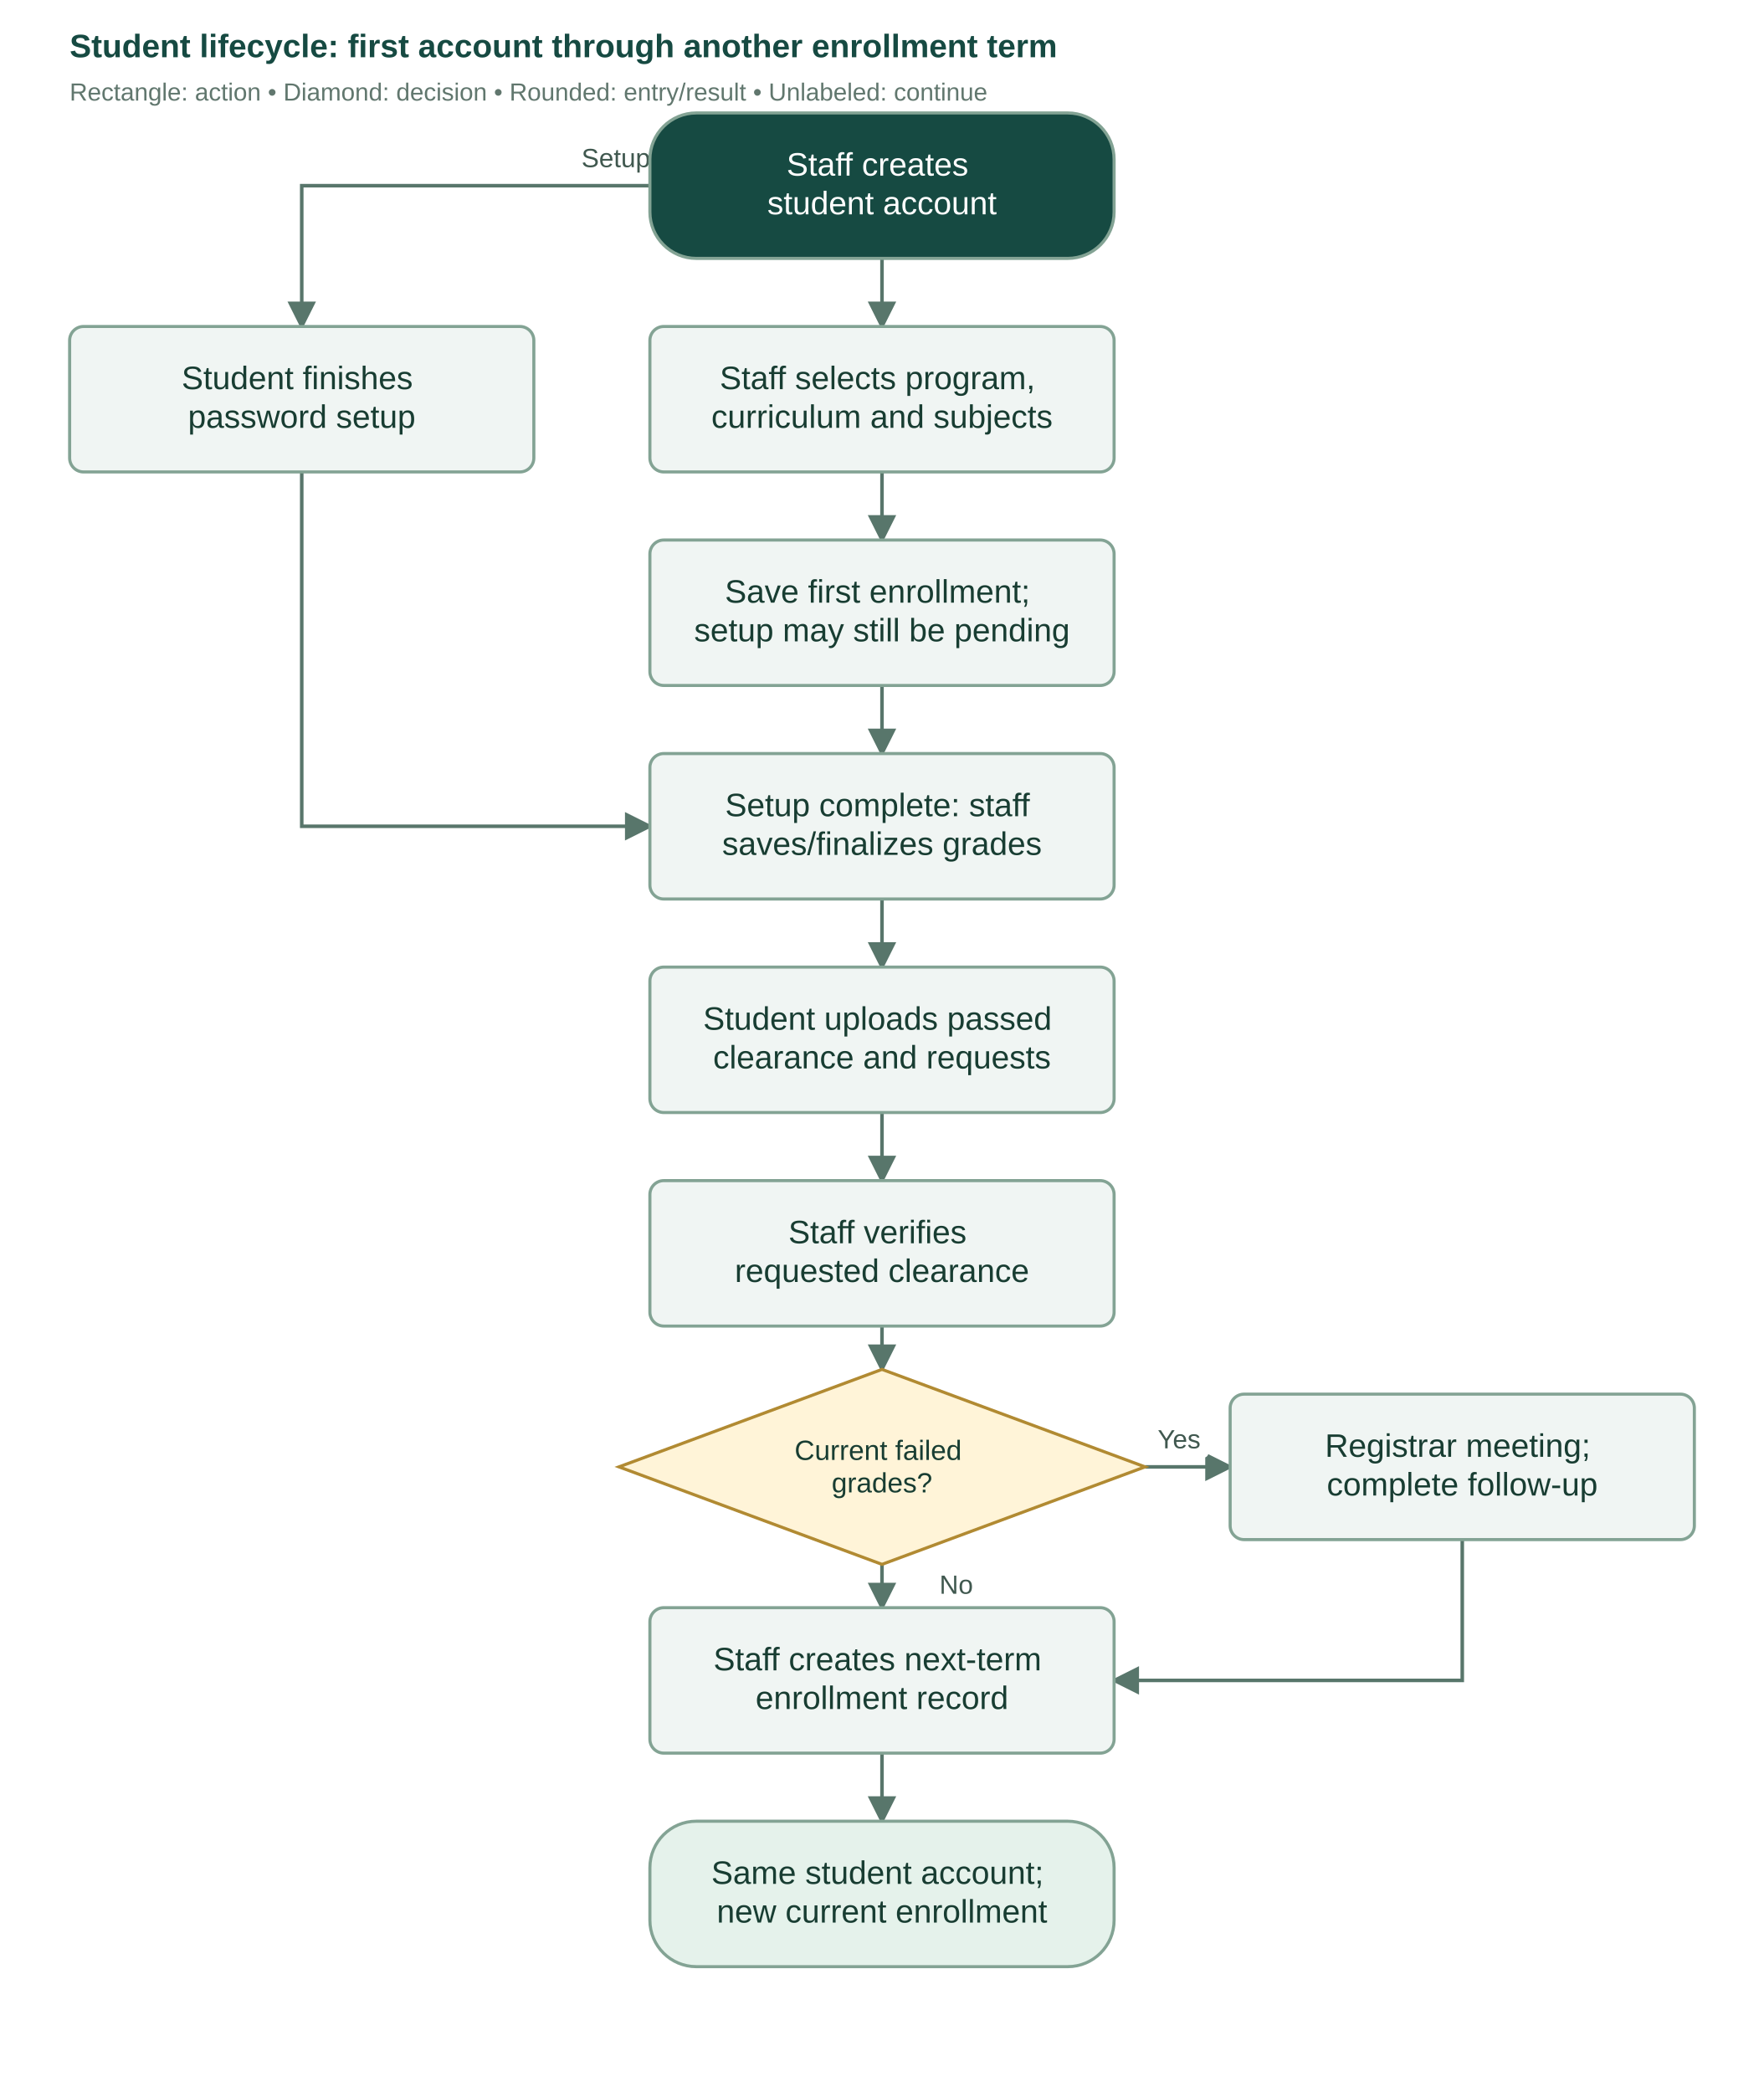
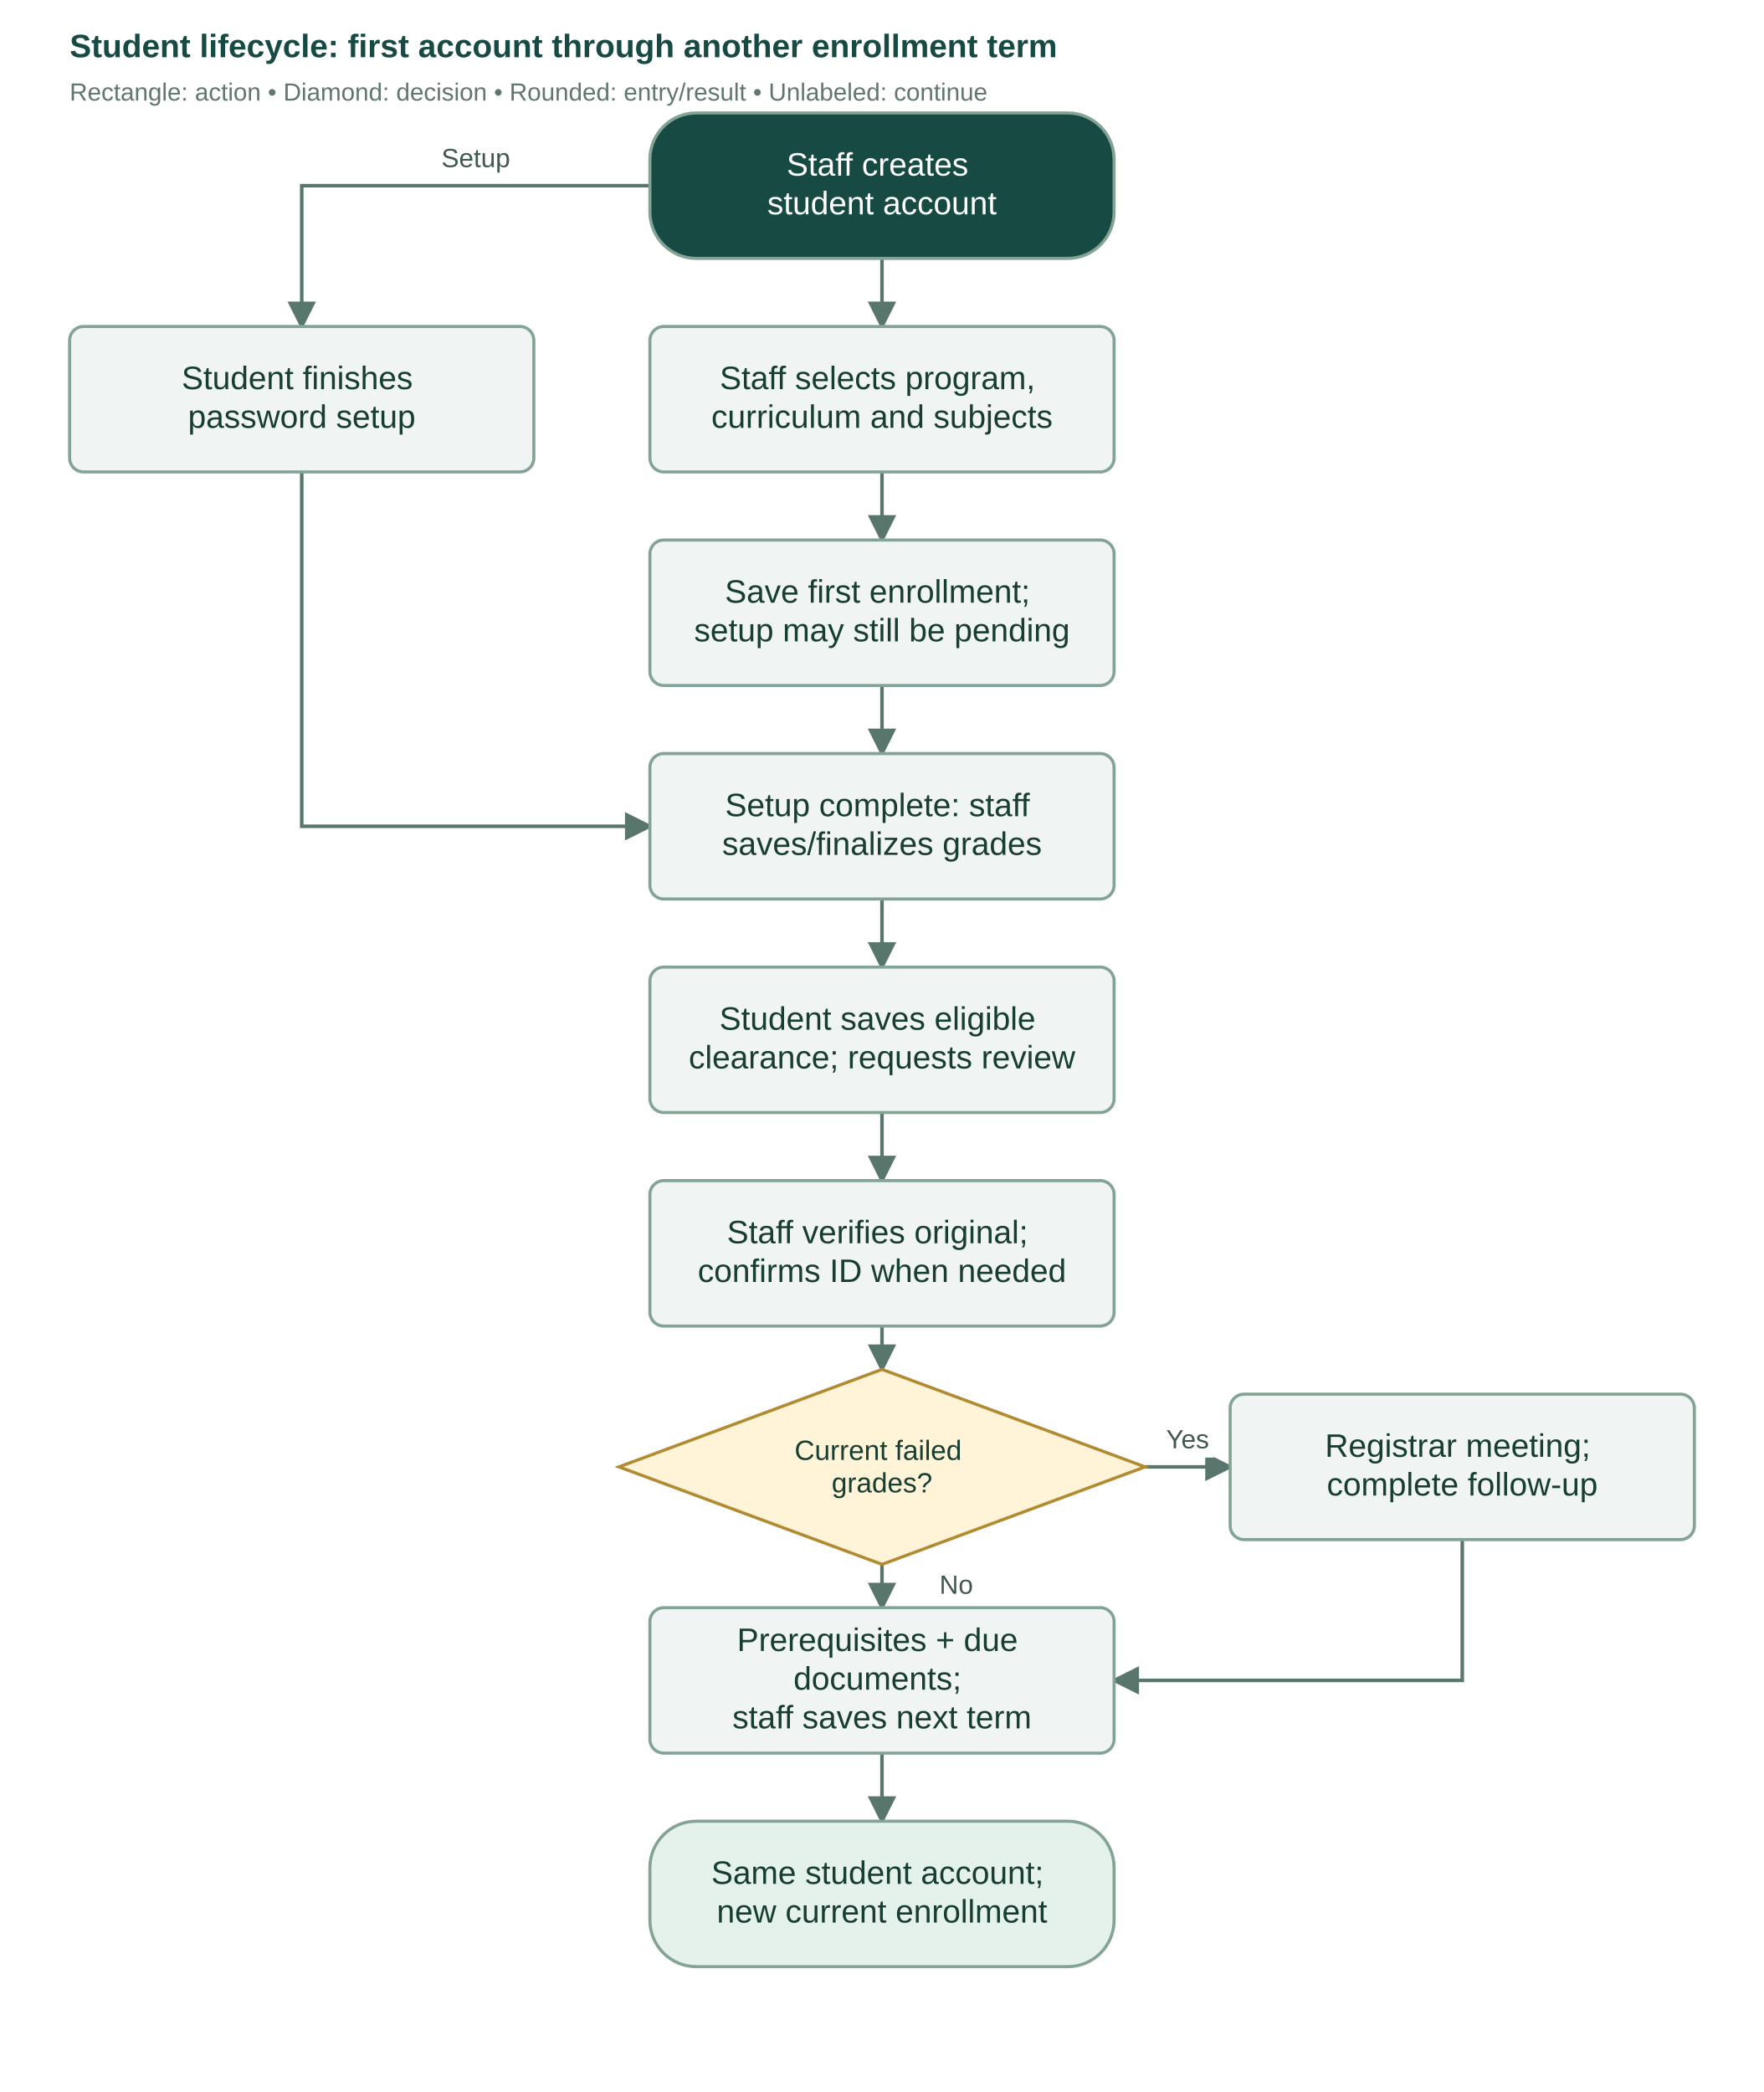
<svg xmlns="http://www.w3.org/2000/svg" width="1140" height="1352" viewBox="0 0 1140 1352">
  <rect width="100%" height="100%" fill="white" />
  <defs>
    <marker id="arrow" markerWidth="9" markerHeight="9" refX="7" refY="4" orient="auto">
      <path d="M0,0 L8,4 L0,8 z" fill="#58766b" />
    </marker>
  </defs>
  <text x="45" y="37" font-family="Arial" font-size="21" font-weight="bold" fill="#164a42">Student lifecycle: first account through another enrollment term</text>
  <text x="45" y="65" font-family="Arial" font-size="16" fill="#61776e">Rectangle: action  •  Diamond: decision  •  Rounded: entry/result  •  Unlabeled: continue</text>
  <polyline points="420,120 195,120 195,211" fill="none" stroke="#58766b" stroke-width="2.3" marker-end="url(#arrow)" />
-   <rect x="369.75" y="91" width="56.5" height="23" rx="3" fill="white" />
-   <text x="398" y="108" text-anchor="middle" font-family="Arial" font-size="17" fill="#40584f">Setup</text>
+   <rect x="279.25" y="91" width="56.5" height="23" rx="3" fill="white" />
+   <text x="307.5" y="108" text-anchor="middle" font-family="Arial" font-size="17" fill="#40584f">Setup</text>
  <polyline points="570,167 570,211" fill="none" stroke="#58766b" stroke-width="2.3" marker-end="url(#arrow)" />
  <polyline points="195,305 195,534 420,534" fill="none" stroke="#58766b" stroke-width="2.3" marker-end="url(#arrow)" />
  <polyline points="570,305 570,349" fill="none" stroke="#58766b" stroke-width="2.3" marker-end="url(#arrow)" />
  <polyline points="570,443 570,487" fill="none" stroke="#58766b" stroke-width="2.3" marker-end="url(#arrow)" />
  <polyline points="570,581 570,625" fill="none" stroke="#58766b" stroke-width="2.3" marker-end="url(#arrow)" />
  <polyline points="570,719 570,763" fill="none" stroke="#58766b" stroke-width="2.3" marker-end="url(#arrow)" />
  <polyline points="570,857 570,885" fill="none" stroke="#58766b" stroke-width="2.3" marker-end="url(#arrow)" />
  <polyline points="740,948 795,948" fill="none" stroke="#58766b" stroke-width="2.3" marker-end="url(#arrow)" />
-   <rect x="743.05" y="919" width="37.9" height="23" rx="3" fill="white" />
-   <text x="762" y="936" text-anchor="middle" font-family="Arial" font-size="17" fill="#40584f">Yes</text>
+   <rect x="748.55" y="919" width="37.9" height="23" rx="3" fill="white" />
+   <text x="767.5" y="936" text-anchor="middle" font-family="Arial" font-size="17" fill="#40584f">Yes</text>
  <polyline points="570,1011 570,1039" fill="none" stroke="#58766b" stroke-width="2.3" marker-end="url(#arrow)" />
  <rect x="603.7" y="1013" width="28.6" height="23" rx="3" fill="white" />
  <text x="618" y="1030" text-anchor="middle" font-family="Arial" font-size="17" fill="#40584f">No</text>
  <polyline points="945,995 945,1086 720,1086" fill="none" stroke="#58766b" stroke-width="2.3" marker-end="url(#arrow)" />
  <polyline points="570,1133 570,1177" fill="none" stroke="#58766b" stroke-width="2.3" marker-end="url(#arrow)" />
  <rect x="420" y="73" width="300" height="94" rx="30" fill="#164a42" stroke="#83a394" stroke-width="2" />
  <text x="570" y="113.5" text-anchor="middle" font-family="Arial" font-size="21" fill="white">
    <tspan x="570" dy="0">Staff creates</tspan>
    <tspan x="570" dy="25">student account</tspan>
  </text>
  <rect x="45" y="211" width="300" height="94" rx="9" fill="#f0f5f3" stroke="#83a394" stroke-width="2" />
  <text x="195" y="251.5" text-anchor="middle" font-family="Arial" font-size="21" fill="#183d32">
    <tspan x="195" dy="0">Student finishes</tspan>
    <tspan x="195" dy="25">password setup</tspan>
  </text>
  <rect x="420" y="211" width="300" height="94" rx="9" fill="#f0f5f3" stroke="#83a394" stroke-width="2" />
  <text x="570" y="251.5" text-anchor="middle" font-family="Arial" font-size="21" fill="#183d32">
    <tspan x="570" dy="0">Staff selects program,</tspan>
    <tspan x="570" dy="25">curriculum and subjects</tspan>
  </text>
  <rect x="420" y="349" width="300" height="94" rx="9" fill="#f0f5f3" stroke="#83a394" stroke-width="2" />
  <text x="570" y="389.5" text-anchor="middle" font-family="Arial" font-size="21" fill="#183d32">
    <tspan x="570" dy="0">Save first enrollment;</tspan>
    <tspan x="570" dy="25">setup may still be pending</tspan>
  </text>
  <rect x="420" y="487" width="300" height="94" rx="9" fill="#f0f5f3" stroke="#83a394" stroke-width="2" />
  <text x="570" y="527.5" text-anchor="middle" font-family="Arial" font-size="21" fill="#183d32">
    <tspan x="570" dy="0">Setup complete: staff</tspan>
    <tspan x="570" dy="25">saves/finalizes grades</tspan>
  </text>
  <rect x="420" y="625" width="300" height="94" rx="9" fill="#f0f5f3" stroke="#83a394" stroke-width="2" />
  <text x="570" y="665.5" text-anchor="middle" font-family="Arial" font-size="21" fill="#183d32">
-     <tspan x="570" dy="0">Student uploads passed</tspan>
-     <tspan x="570" dy="25">clearance and requests</tspan>
+     <tspan x="570" dy="0">Student saves eligible</tspan>
+     <tspan x="570" dy="25">clearance; requests review</tspan>
  </text>
  <rect x="420" y="763" width="300" height="94" rx="9" fill="#f0f5f3" stroke="#83a394" stroke-width="2" />
  <text x="570" y="803.5" text-anchor="middle" font-family="Arial" font-size="21" fill="#183d32">
-     <tspan x="570" dy="0">Staff verifies</tspan>
-     <tspan x="570" dy="25">requested clearance</tspan>
+     <tspan x="570" dy="0">Staff verifies original;</tspan>
+     <tspan x="570" dy="25">confirms ID when needed</tspan>
  </text>
  <polygon points="570,885 740,948 570,1011 400,948" fill="#fff4d8" stroke="#b18a32" stroke-width="2" />
  <text x="570" y="943.5" text-anchor="middle" font-family="Arial" font-size="18" fill="#183d32">
    <tspan x="570" dy="0">Current failed</tspan>
    <tspan x="570" dy="21">grades?</tspan>
  </text>
  <rect x="795" y="901" width="300" height="94" rx="9" fill="#f0f5f3" stroke="#83a394" stroke-width="2" />
  <text x="945" y="941.5" text-anchor="middle" font-family="Arial" font-size="21" fill="#183d32">
    <tspan x="945" dy="0">Registrar meeting;</tspan>
    <tspan x="945" dy="25">complete follow-up</tspan>
  </text>
  <rect x="420" y="1039" width="300" height="94" rx="9" fill="#f0f5f3" stroke="#83a394" stroke-width="2" />
-   <text x="570" y="1079.5" text-anchor="middle" font-family="Arial" font-size="21" fill="#183d32">
-     <tspan x="570" dy="0">Staff creates next-term</tspan>
-     <tspan x="570" dy="25">enrollment record</tspan>
+   <text x="570" y="1067" text-anchor="middle" font-family="Arial" font-size="21" fill="#183d32">
+     <tspan x="570" dy="0">Prerequisites + due</tspan>
+     <tspan x="570" dy="25">documents;</tspan>
+     <tspan x="570" dy="25">staff saves next term</tspan>
  </text>
  <rect x="420" y="1177" width="300" height="94" rx="30" fill="#e5f2eb" stroke="#83a394" stroke-width="2" />
  <text x="570" y="1217.5" text-anchor="middle" font-family="Arial" font-size="21" fill="#183d32">
    <tspan x="570" dy="0">Same student account;</tspan>
    <tspan x="570" dy="25">new current enrollment</tspan>
  </text>
</svg>
